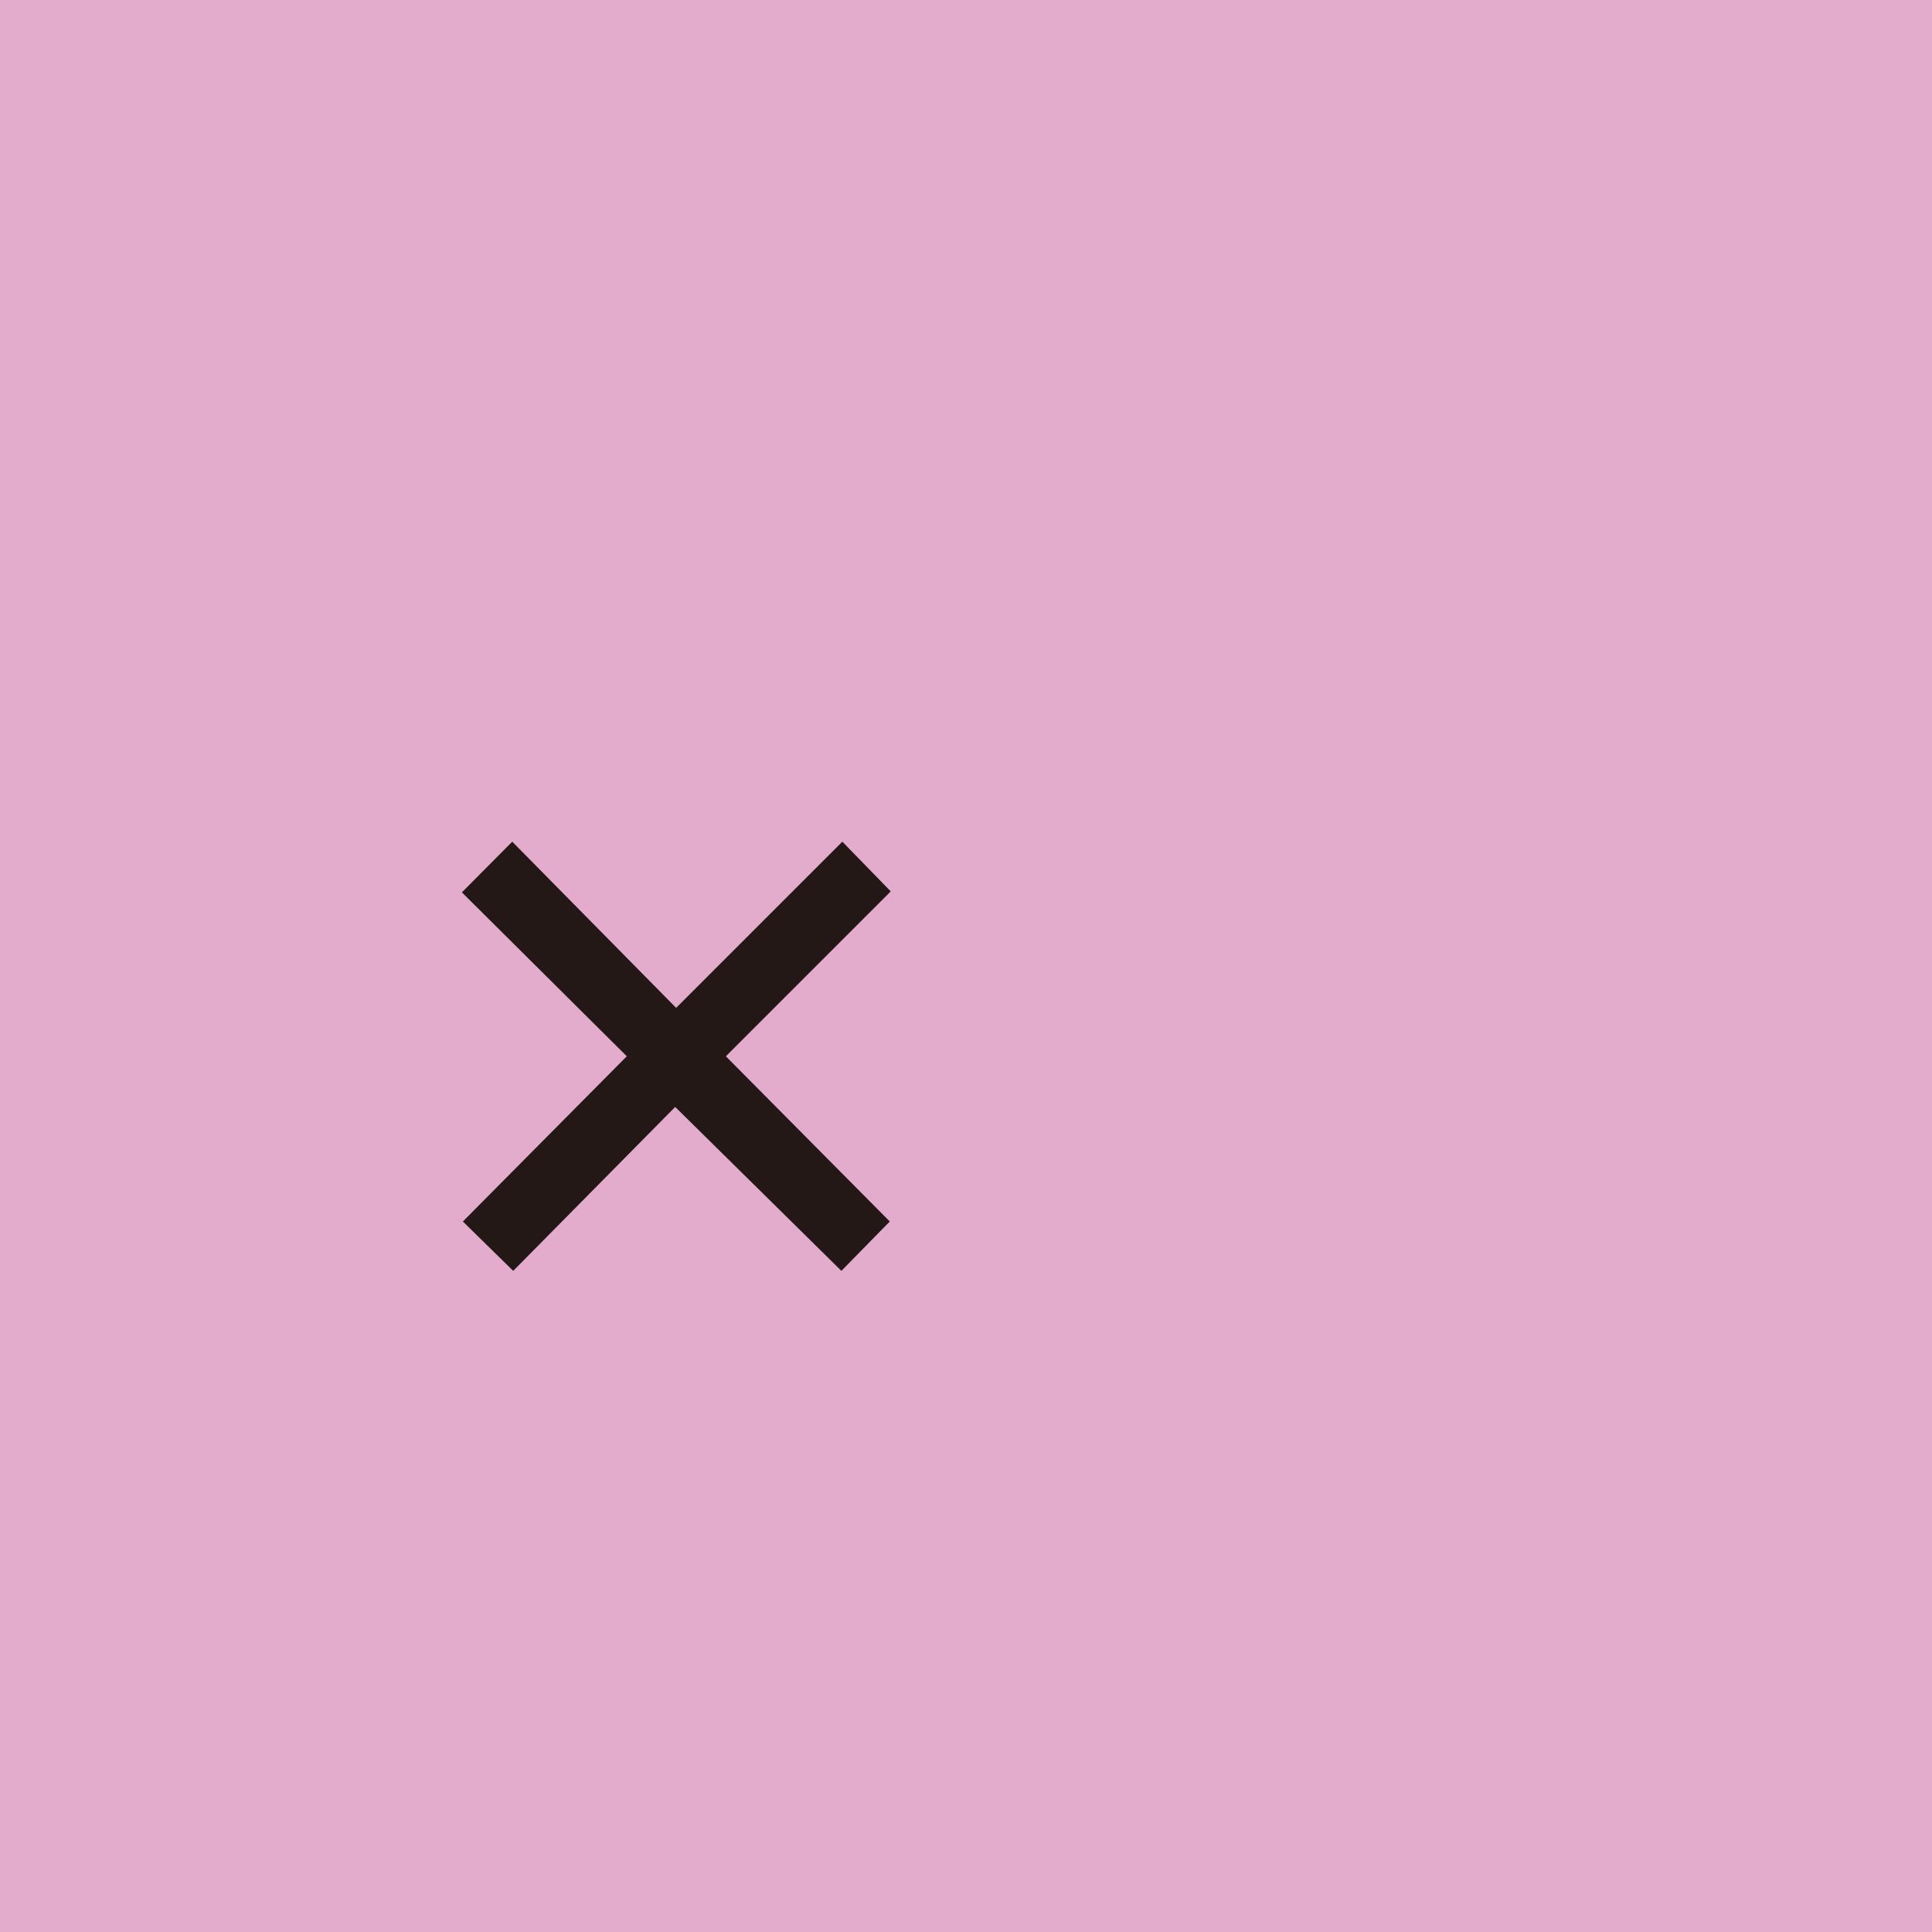
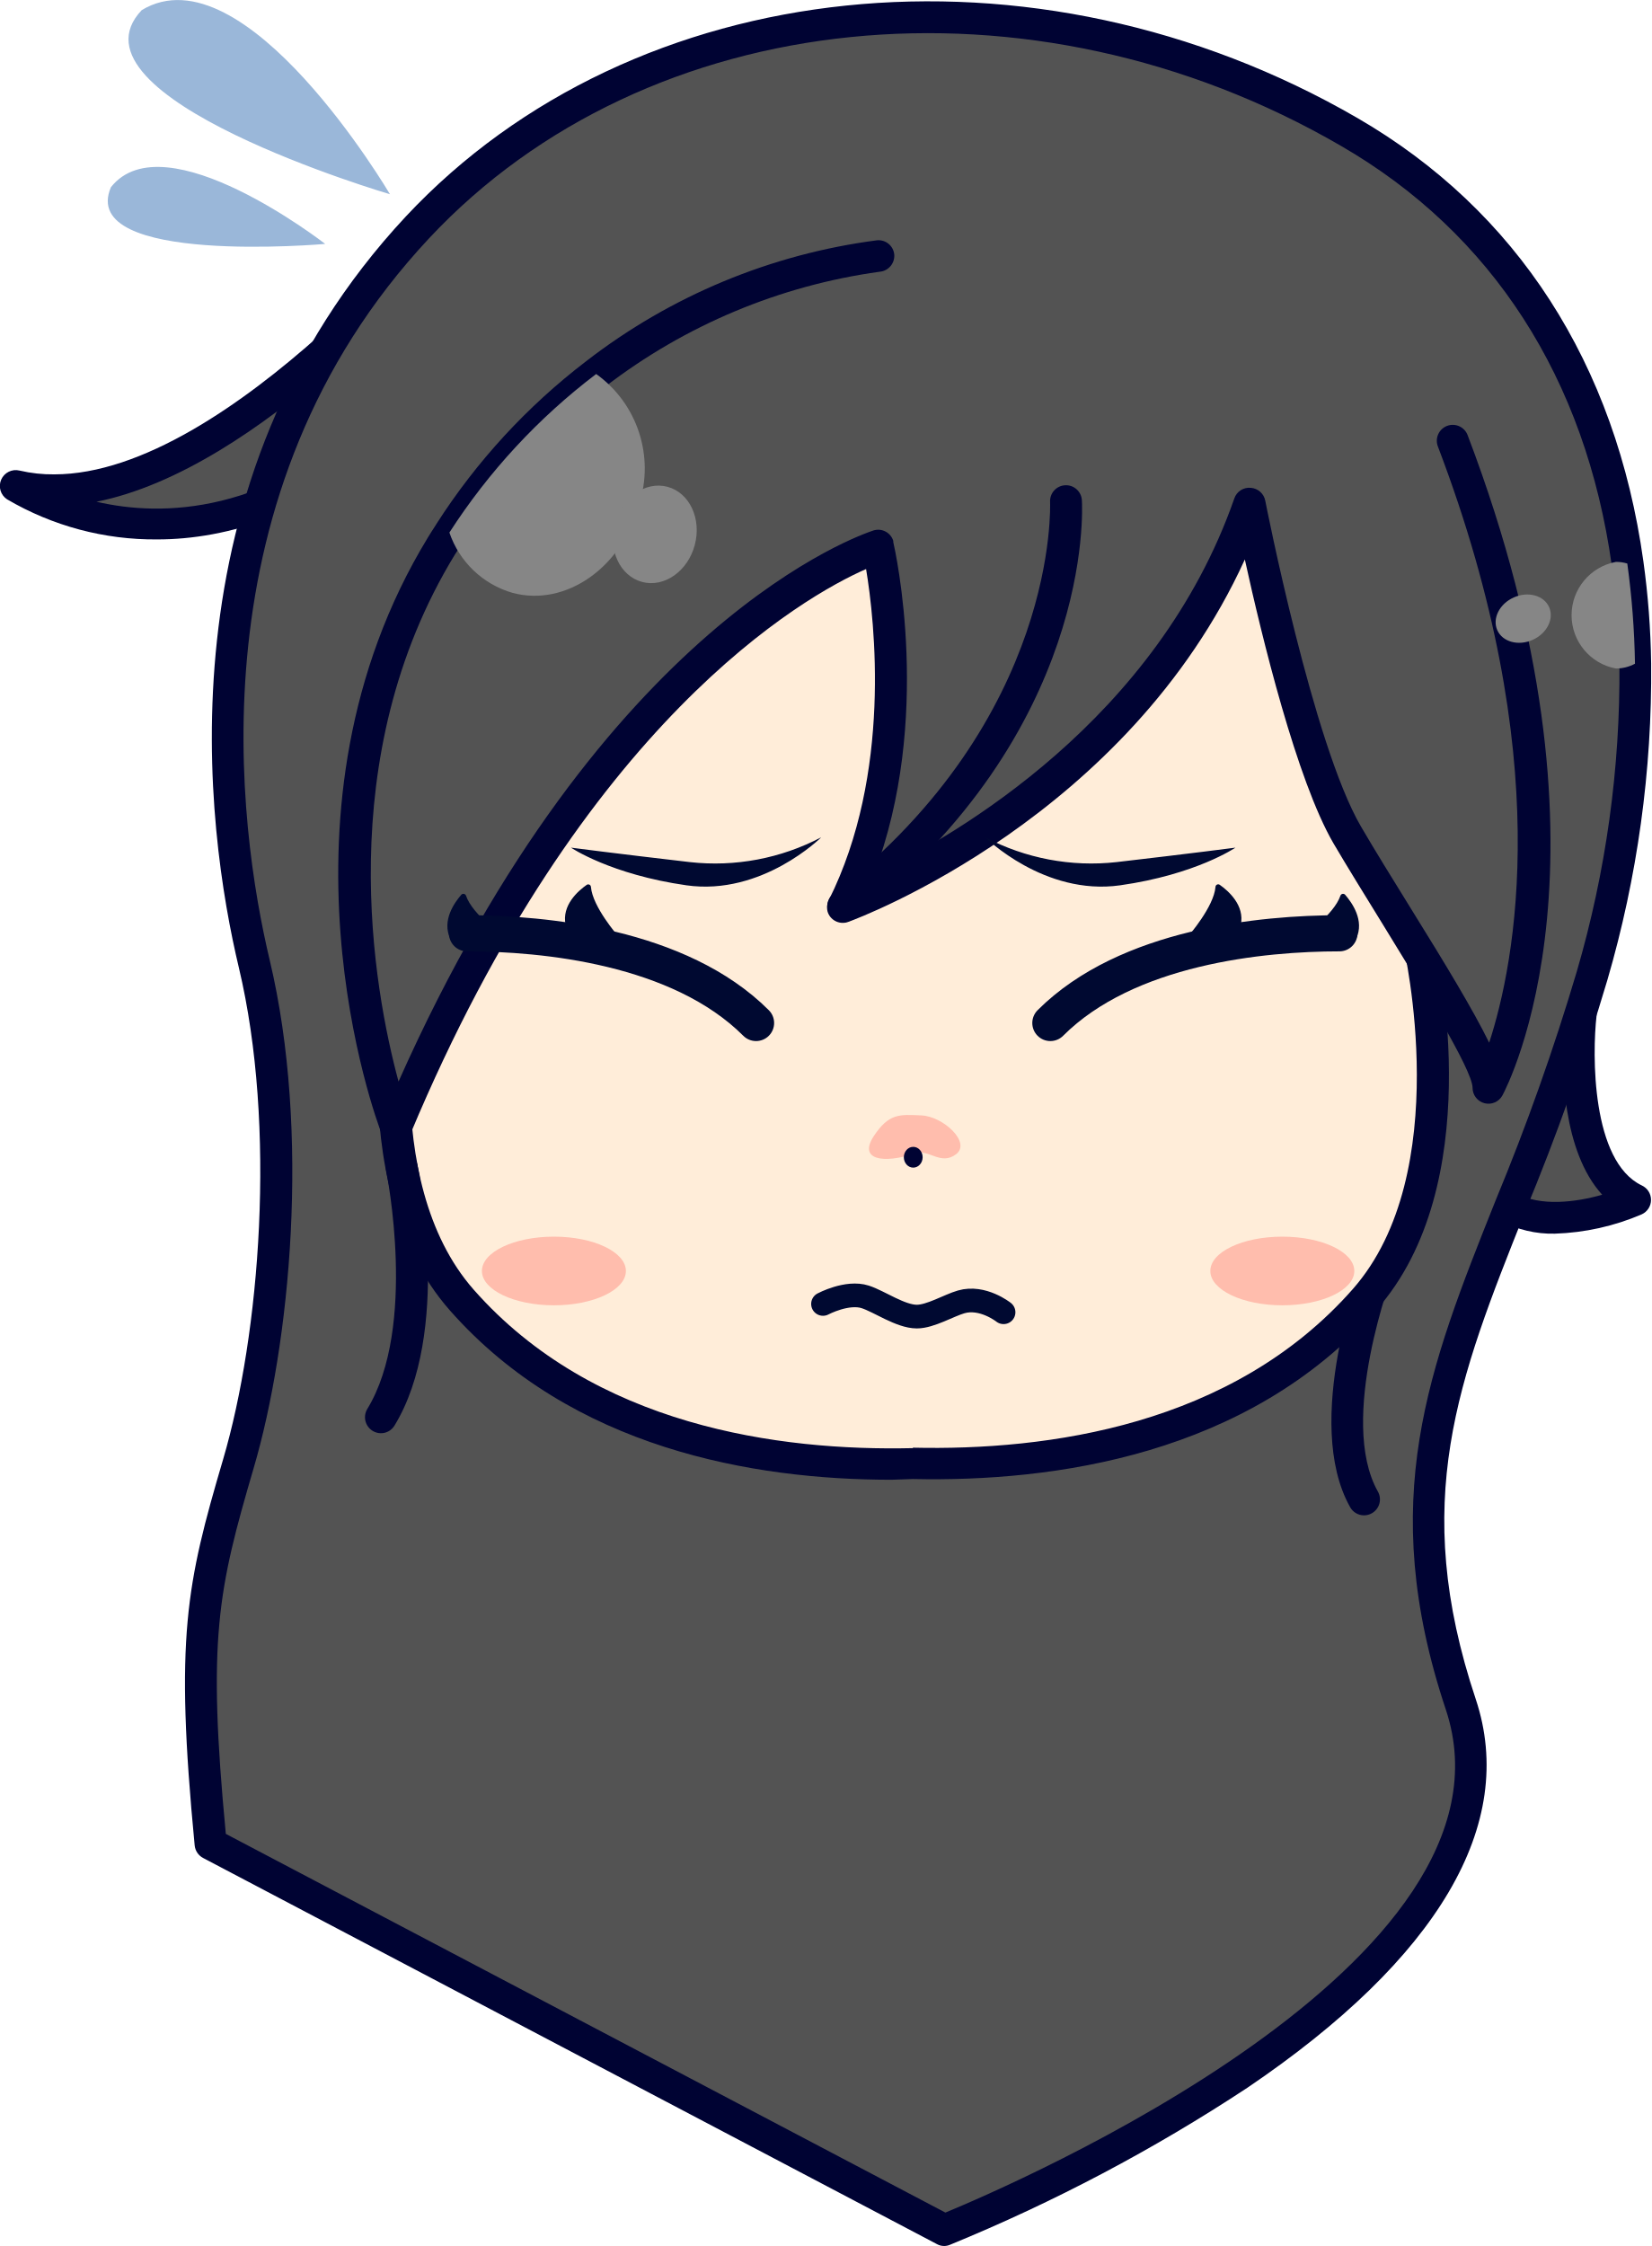
- <svg xmlns="http://www.w3.org/2000/svg" viewBox="0 0 93.55 93.55">
-   <g data-name="レイヤー 2">
-     <g data-name="レイヤー 1">
-       <path fill="#e3accd" d="M0 0h93.55v93.55H0z" />
-       <text transform="translate(19.35 67.74)" font-size="47" fill="#231815" font-family="KozGoPr6N-Regular-83pv-RKSJ-H,Kozuka Gothic Pr6N">×</text>
+ <svg xmlns="http://www.w3.org/2000/svg" viewBox="0 0 182.8 248.62">
+   <defs>
+     <style>.cls-1{fill:#535353}.cls-2{fill:#000333}.cls-4{fill:#ffbdad}.cls-5{fill:#868686}.cls-8{fill:none;stroke:#000931;stroke-linecap:round;stroke-linejoin:round}.cls-7{fill:#000931}.cls-8{stroke-width:4px}.cls-9{fill:#9ab7d9}</style>
+   </defs>
+   <g id="レイヤー_2" data-name="レイヤー 2">
+     <g id="_女_表情パターン_顔だけ_" data-name="【女】表情パターン（顔だけ）">
+       <g id="体調悪い時">
+         <g id="グループ_335" data-name="グループ 335">
+           <path id="パス_1098" data-name="パス 1098" class="cls-1" d="M175 112.2s-2 16.81 6 20.62c0 0-16.62 7.48-18.28-6.62s12.28-14 12.28-14z" />
+           <path id="パス_1099" data-name="パス 1099" class="cls-2" d="M172.13 136.56a12.12 12.12 0 01-6-1.42 10.78 10.78 0 01-5.11-8.73 13.92 13.92 0 012.94-11.36 16 16 0 0111.04-4.61 1.77 1.77 0 011.75 1.78 1.1 1.1 0 010 .18c-.5 4.33-.57 16.15 5 18.82a1.76 1.76 0 010 3.2 26.5 26.5 0 01-9.62 2.14zm.94-22.4a11.28 11.28 0 00-6.51 3.26 10.61 10.61 0 00-2.06 8.58 7.39 7.39 0 003.35 6.08c2.67 1.51 6.63 1 9.52.17-4.4-4.82-4.51-13.92-4.29-18.09z" />
+         </g>
+         <g id="グループ_336" data-name="グループ 336">
+           <path id="パス_1100" data-name="パス 1100" class="cls-1" d="M52 22.35S23 58.77 1.81 53.81c0 0 19.48 13.22 41.81-7.27S52 22.35 52 22.35z" />
+           <path id="パス_1101" data-name="パス 1101" class="cls-2" d="M17.4 59.71A32.26 32.26 0 01.78 55.27a1.76 1.76 0 011.39-3.18 16 16 0 003.83.42c19.46 0 44.35-30.93 44.62-31.26a1.77 1.77 0 011.83-.6 7.84 7.84 0 015.38 5.43c1.31 5.3-3.07 12.62-13 21.75S25.07 59.71 17.4 59.71zm-6.72-4.17C18 57.23 29.62 57 42.38 45.24c11.71-10.75 12.54-16.09 12-18.31a4 4 0 00-1.89-2.43c-4.34 5.23-23.72 27.43-41.81 31.04z" />
+         </g>
+         <g id="グループ_340" data-name="グループ 340">
+           <path id="パス_1107" data-name="パス 1107" class="cls-1" d="M176.24 108c-9.69 33.94-25.11 48.92-14.54 80.66s-57.16 58.18-57.16 58.18l-81.23-42.73c-2.21-22.92-.89-28.6 3.07-42.07s6.18-36.83 1.77-55.34-7.49-54.21 18.07-81.54 69.65-30 103.14-10.58c18.9 11 28.13 28.5 30.83 47.81a89.23 89.23 0 01.81 11.08 118.8 118.8 0 01-4.76 34.53z" />
+           <path id="パス_1108" data-name="パス 1108" class="cls-2" d="M104.54 248.62a1.67 1.67 0 01-.82-.21l-81.23-42.74a1.77 1.77 0 01-.94-1.4c-2.21-23-.92-28.91 3.15-42.73s5.94-36.8 1.74-54.44c-3.62-15.19-9-53.69 18.5-83.15 25.27-27 69.56-31.59 105.31-10.9 17.68 10.23 28.63 27.21 31.68 49.08a91 91 0 01.86 11.3 120.94 120.94 0 01-4.85 35.07 259.76 259.76 0 01-9.13 25.7c-7.4 18.55-12.75 32-5.43 53.91 4.6 13.81-4.14 28.68-25.3 43a192.17 192.17 0 01-32.9 17.37 1.74 1.74 0 01-.64.14zM25 203l79.66 41.92c7.24-3 64.75-27.62 55.4-55.68-7.73-23.18-1.89-37.81 5.5-56.33a258.2 258.2 0 009-25.37 117.67 117.67 0 004.72-34 90.09 90.09 0 00-.84-10.88c-2.89-20.76-13.25-36.84-30-46.52C114.13-3.77 71.67.54 47.51 26.37c-26.39 28.21-21.13 65.29-17.65 79.92 4.54 19.08 2.26 42.54-1.79 56.26C24.13 176 22.94 181.4 25 203z" />
+         </g>
+         <g id="グループ_342" data-name="グループ 342">
+           <path id="パス_1111" data-name="パス 1111" class="cls-2" d="M151 167.74a1.75 1.75 0 01-1.53-.9c-5.32-9.44 1.23-26.66 1.51-27.39a1.76 1.76 0 013.29 1.27c-.06.17-6.23 16.41-1.73 24.39a1.76 1.76 0 01-.67 2.4 1.74 1.74 0 01-.87.23z" />
+         </g>
+         <g id="グループ_358" data-name="グループ 358">
+           <path id="パス_1137" data-name="パス 1137" d="M157.08 104.28s6.13 25.85-6 39.61c-12 13.55-30.58 18.56-50 18.12-19.39.44-38-4.57-50-18.12-12.14-13.76-6-39.61-6-39.61S83.8 41.47 98.29 39.7s55-1.76 58.79 64.58" fill="#ffedd9" />
+           <path id="パス_1138" data-name="パス 1138" class="cls-2" d="M98.7 163.8c-15.26 0-35.39-3.43-48.89-18.74-12.6-14.28-6.66-40.1-6.4-41.19a1.67 1.67 0 01.21-.52c4-6.5 39.55-63.58 54.45-65.4 10.63-1.29 26-.58 38.84 10.16C150 59 157.32 77.83 158.82 104c.55 2.42 5.8 27.17-6.44 41-14.21 16.11-35.76 19.06-51.33 18.72zm2.36-3.55c14.91.34 35.37-2.43 48.68-17.53 11.41-12.92 5.68-37.79 5.62-38a1.54 1.54 0 01-.05-.31c-1.42-25.26-8.38-43.28-20.66-53.56-11.87-9.93-26.22-10.57-36.15-9.36-3.09.38-11.21 5.06-30.79 32.22C57.18 88.27 48.07 102.87 46.78 105c-.59 2.72-5.07 25.59 5.67 37.77 13.32 15.1 33.79 17.87 48.61 17.53z" />
+         </g>
+         <g id="グループ_366" data-name="グループ 366">
+           <path id="パス_1146" data-name="パス 1146" class="cls-1" d="M160.82 48.74c17.63 46.28 4 71.62 4 71.62 0-3.52-10.13-18.51-15.64-28s-10.8-36.6-10.8-36.6c-11.24 32.18-45 44.52-45 44.52 9-17.85 3.89-39.89 3.89-39.89s-30.47 9.54-53.43 64.39c0 0-13.15-34.61 5-64.36.31-.49.61-1 .93-1.47A68.48 68.48 0 0166 41.4a65.45 65.45 0 0131.27-13" />
+           <path id="パス_1147" data-name="パス 1147" class="cls-2" d="M43.84 126.55a1.79 1.79 0 01-1.62-1.14C41.64 124 29 89.64 47.37 59.5c.29-.47.58-.94.88-1.39a.47.47 0 01.07-.12A70.55 70.55 0 0164.87 40a66.64 66.64 0 0132.21-13.4A1.75 1.75 0 0199 28.19a1.77 1.77 0 01-1.62 1.89A64.28 64.28 0 0067 42.8a66.86 66.86 0 00-15.64 17l-.09.14c-.31.47-.6 1-.9 1.43-13.74 22.48-9 48.19-6.25 58.35 22.74-51.11 51.33-60.57 52.57-61a1.75 1.75 0 012.2 1.15.74.74 0 010 .14c.2.85 4.42 19.64-2.17 36.86 9.16-4.41 31.38-17.24 39.92-41.68a1.74 1.74 0 011.83-1.19 1.76 1.76 0 011.6 1.42c.05.27 5.3 27 10.59 36.06 1.55 2.66 3.44 5.71 5.44 8.94 4 6.44 7 11.41 8.76 15 2.88-8.84 7.43-31.61-5.68-66a1.76 1.76 0 113.29-1.26c17.71 46.5 4.44 72 3.86 73.09a1.76 1.76 0 01-3.31-.84c0-2-6-11.67-9.92-18.06-2-3.25-3.91-6.33-5.48-9-4.07-7-7.93-22.85-9.81-31.42-13 28.52-42.55 39.63-43.88 40.11a1.76 1.76 0 01-2.27-1 1.8 1.8 0 01.09-1.4c7-14 5.09-30.88 4.13-36.65C89 66 64.56 79.86 45.46 125.46a1.78 1.78 0 01-1.62 1.09z" />
+         </g>
+         <g id="グループ_370" data-name="グループ 370">
+           <path id="パス_1151" data-name="パス 1151" class="cls-4" d="M101.42 127.65c-3.76 1.24-6.38.69-4.7-1.87s2.87-2.42 5.29-2.31 5.52 3 3.84 4.29-3.04-.57-4.43-.11z" />
+         </g>
+         <g id="グループ_371" data-name="グループ 371">
+           <ellipse id="楕円形_27" data-name="楕円形 27" class="cls-2" cx="101.1" cy="128.1" rx="1.04" ry="1.15" />
+         </g>
+         <g id="グループ_392" data-name="グループ 392">
+           <path id="パス_1165" data-name="パス 1165" class="cls-5" d="M70.75 55.83c-1.86 7-8.13 11.37-14 9.8a10.43 10.43 0 01-7-6.68A68.83 68.83 0 0166 41.4a12.86 12.86 0 014.75 14.43z" />
+         </g>
+         <g id="グループ_393" data-name="グループ 393">
+           <ellipse id="楕円形_32" data-name="楕円形 32" class="cls-5" cx="72.49" cy="59.16" rx="5.45" ry="4.58" transform="rotate(-75.06 72.484 59.157)" />
+         </g>
+         <g id="グループ_394" data-name="グループ 394">
+           <path id="パス_1166" data-name="パス 1166" class="cls-5" d="M181 73.47a4.46 4.46 0 01-2.11.53 6 6 0 010-11.8 4.13 4.13 0 011.26.18 91.52 91.52 0 01.85 11.09z" />
+         </g>
+         <g id="グループ_395" data-name="グループ 395">
+           <ellipse id="楕円形_33" data-name="楕円形 33" class="cls-5" cx="168.63" cy="68.49" rx="3.14" ry="2.57" transform="rotate(-24.11 168.608 68.494)" />
+         </g>
+         <g id="グループ_396" data-name="グループ 396">
+           <path id="パス_1167" data-name="パス 1167" class="cls-2" d="M42.15 158.65a1.77 1.77 0 01-1.51-2.65c5.6-9.12 2.15-26.18 2.12-26.35a1.76 1.76 0 113.45-.72c.16.75 3.78 18.59-2.56 28.91a1.75 1.75 0 01-1.5.81z" />
+         </g>
+         <g id="グループ_397" data-name="グループ 397">
+           <path id="パス_1168" data-name="パス 1168" class="cls-2" d="M93.33 102.07a1.76 1.76 0 01-1.08-3.14c25-19.52 24-43.12 24-43.35a1.76 1.76 0 013.52-.21c.06 1 1.27 25.62-25.31 46.34a1.7 1.7 0 01-1.13.36z" />
+         </g>
+         <g id="グループ_401" data-name="グループ 401">
+           <ellipse id="楕円形_34" data-name="楕円形 34" class="cls-4" cx="61.32" cy="140.69" rx="7.97" ry="3.8" />
+         </g>
+         <g id="グループ_402" data-name="グループ 402">
+           <ellipse id="楕円形_35" data-name="楕円形 35" class="cls-4" cx="141.96" cy="140.69" rx="7.97" ry="3.8" />
+         </g>
+         <path d="M111.1 145.26s-2.31-1.84-4.69-1.15c-1.36.39-3.41 1.63-4.91 1.63-1.81 0-4.16-1.68-5.71-2.18-2-.65-4.68.78-4.68.78" stroke-width="2.62" fill="none" stroke="#000931" stroke-linecap="round" stroke-linejoin="round" />
+         <path class="cls-7" d="M63.21 93.83s4.88.64 13.16 1.6a25.25 25.25 0 0014.55-2.75S84.38 99.19 76 98s-12.79-4.17-12.79-4.17z" />
+         <path class="cls-8" d="M83.7 113.24c-8.48-8.48-23.49-9.93-32-9.93" />
+         <path class="cls-7" d="M68.42 103.61s-2.82-3.22-3-5.43a.3.3 0 00-.47-.23c-.93.65-2.8 2.26-2.33 4.44zM55.8 103.72s-3.5-2.46-4.21-4.57a.31.31 0 00-.52-.11c-.74.85-2.19 2.86-1.22 4.87zM136.77 93.83s-4.88.64-13.16 1.6a25.25 25.25 0 01-14.55-2.75S115.6 99.19 124 98s12.77-4.17 12.77-4.17z" />
+         <path class="cls-8" d="M116.28 113.24c8.48-8.48 23.49-9.93 32-9.93" />
+         <path class="cls-7" d="M131.56 103.61s2.82-3.22 3-5.43a.3.3 0 01.48-.23c.92.65 2.79 2.26 2.32 4.44zM144.18 103.72s3.5-2.46 4.21-4.57a.31.31 0 01.52-.11c.74.85 2.19 2.86 1.22 4.87z" />
+         <path class="cls-9" d="M43.17 21.5S27.1-5.77 15.69 1.12C6.55 10.75 43.17 21.5 43.17 21.5zM36 27s-17.76-13.8-23.72-6.28C8.55 29.44 36 27 36 27z" />
+       </g>
    </g>
  </g>
</svg>
